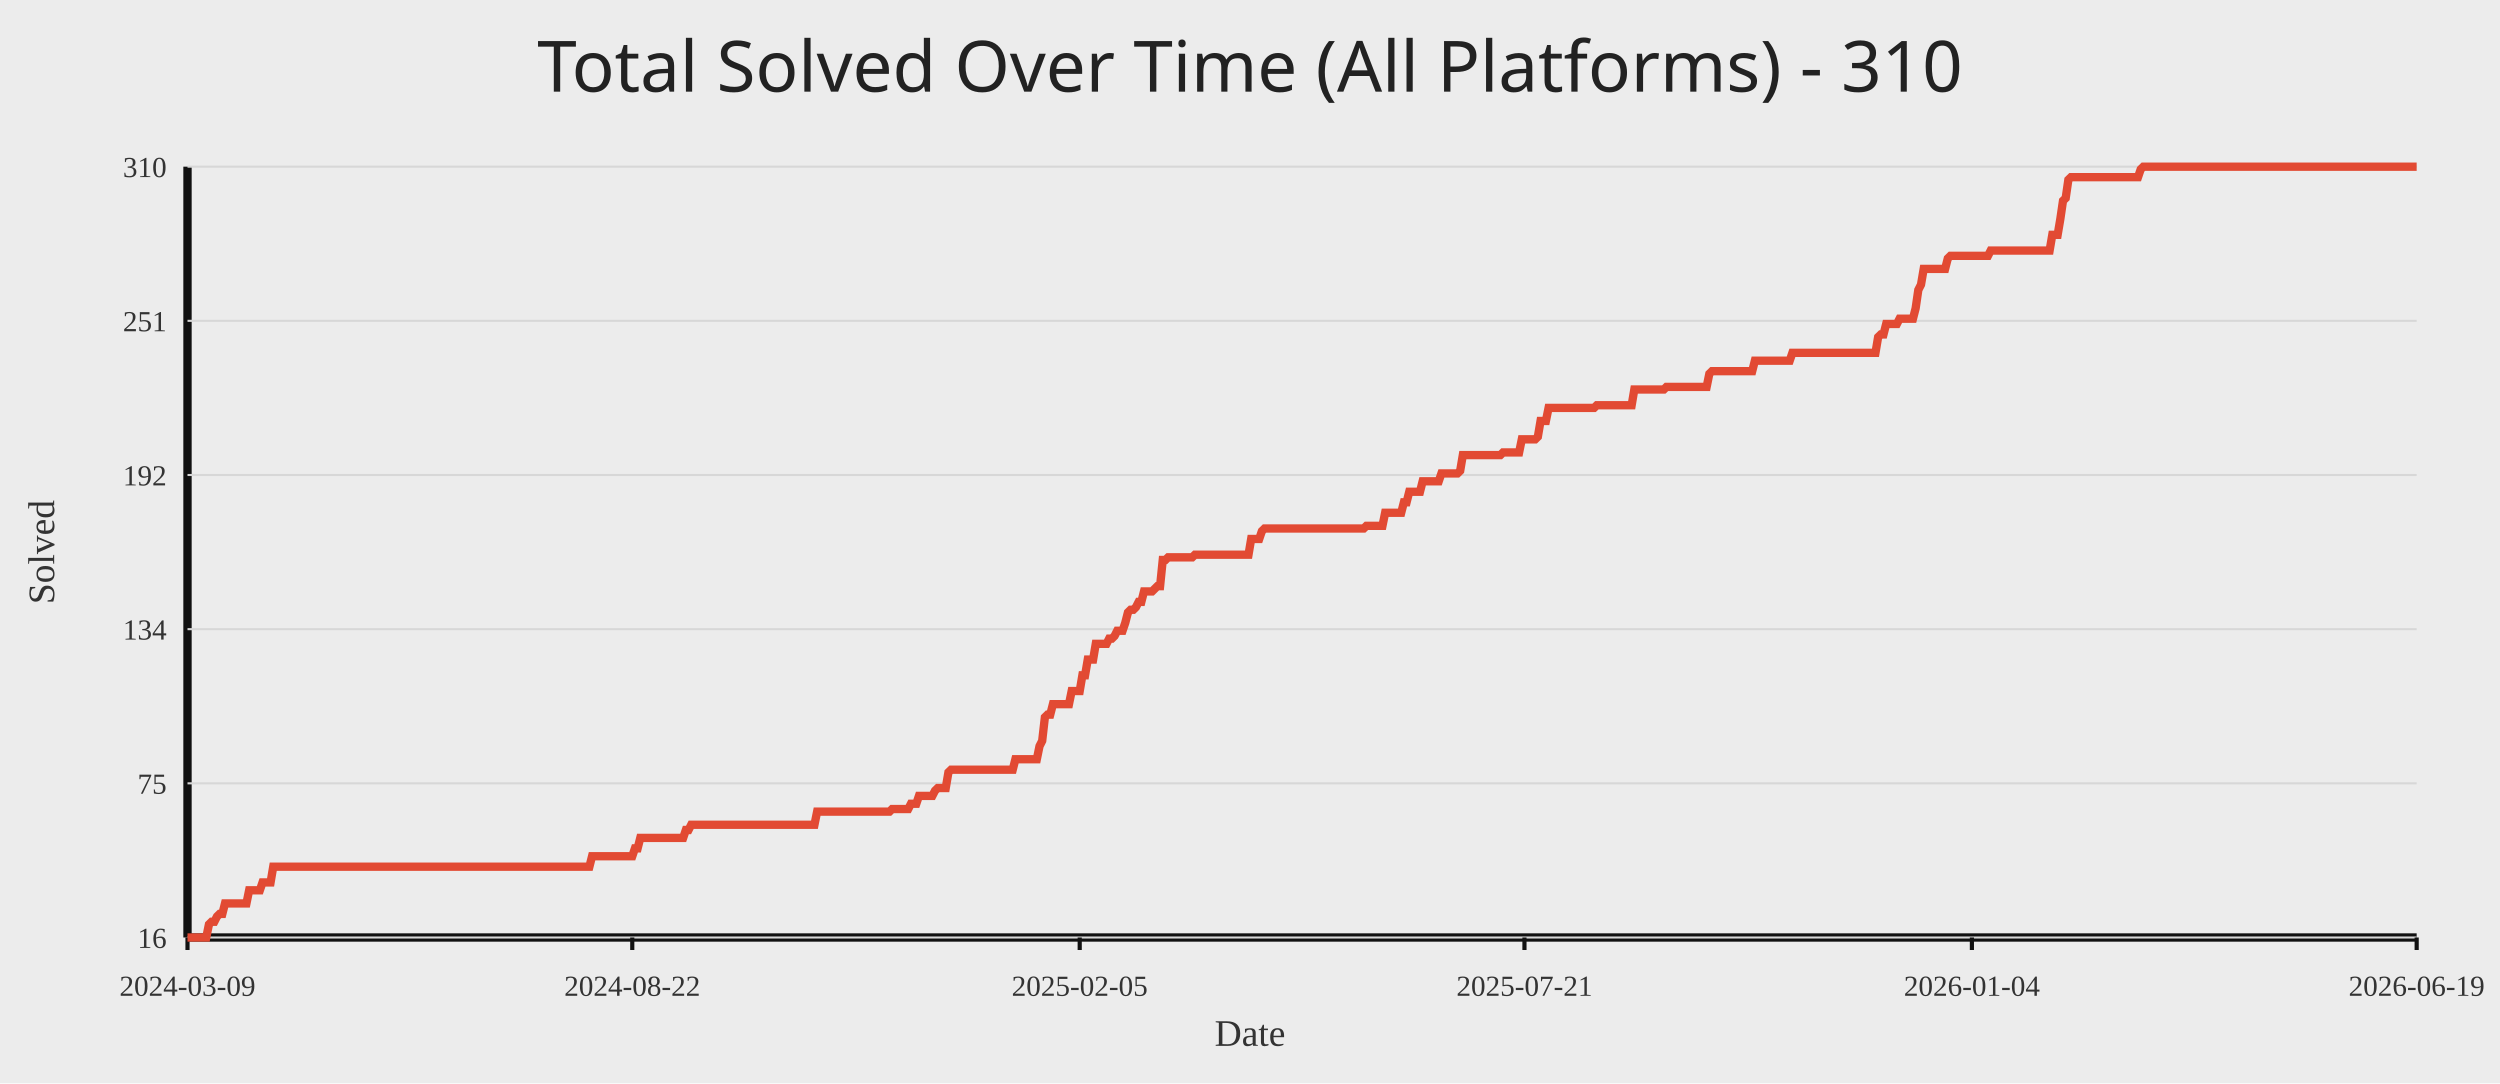
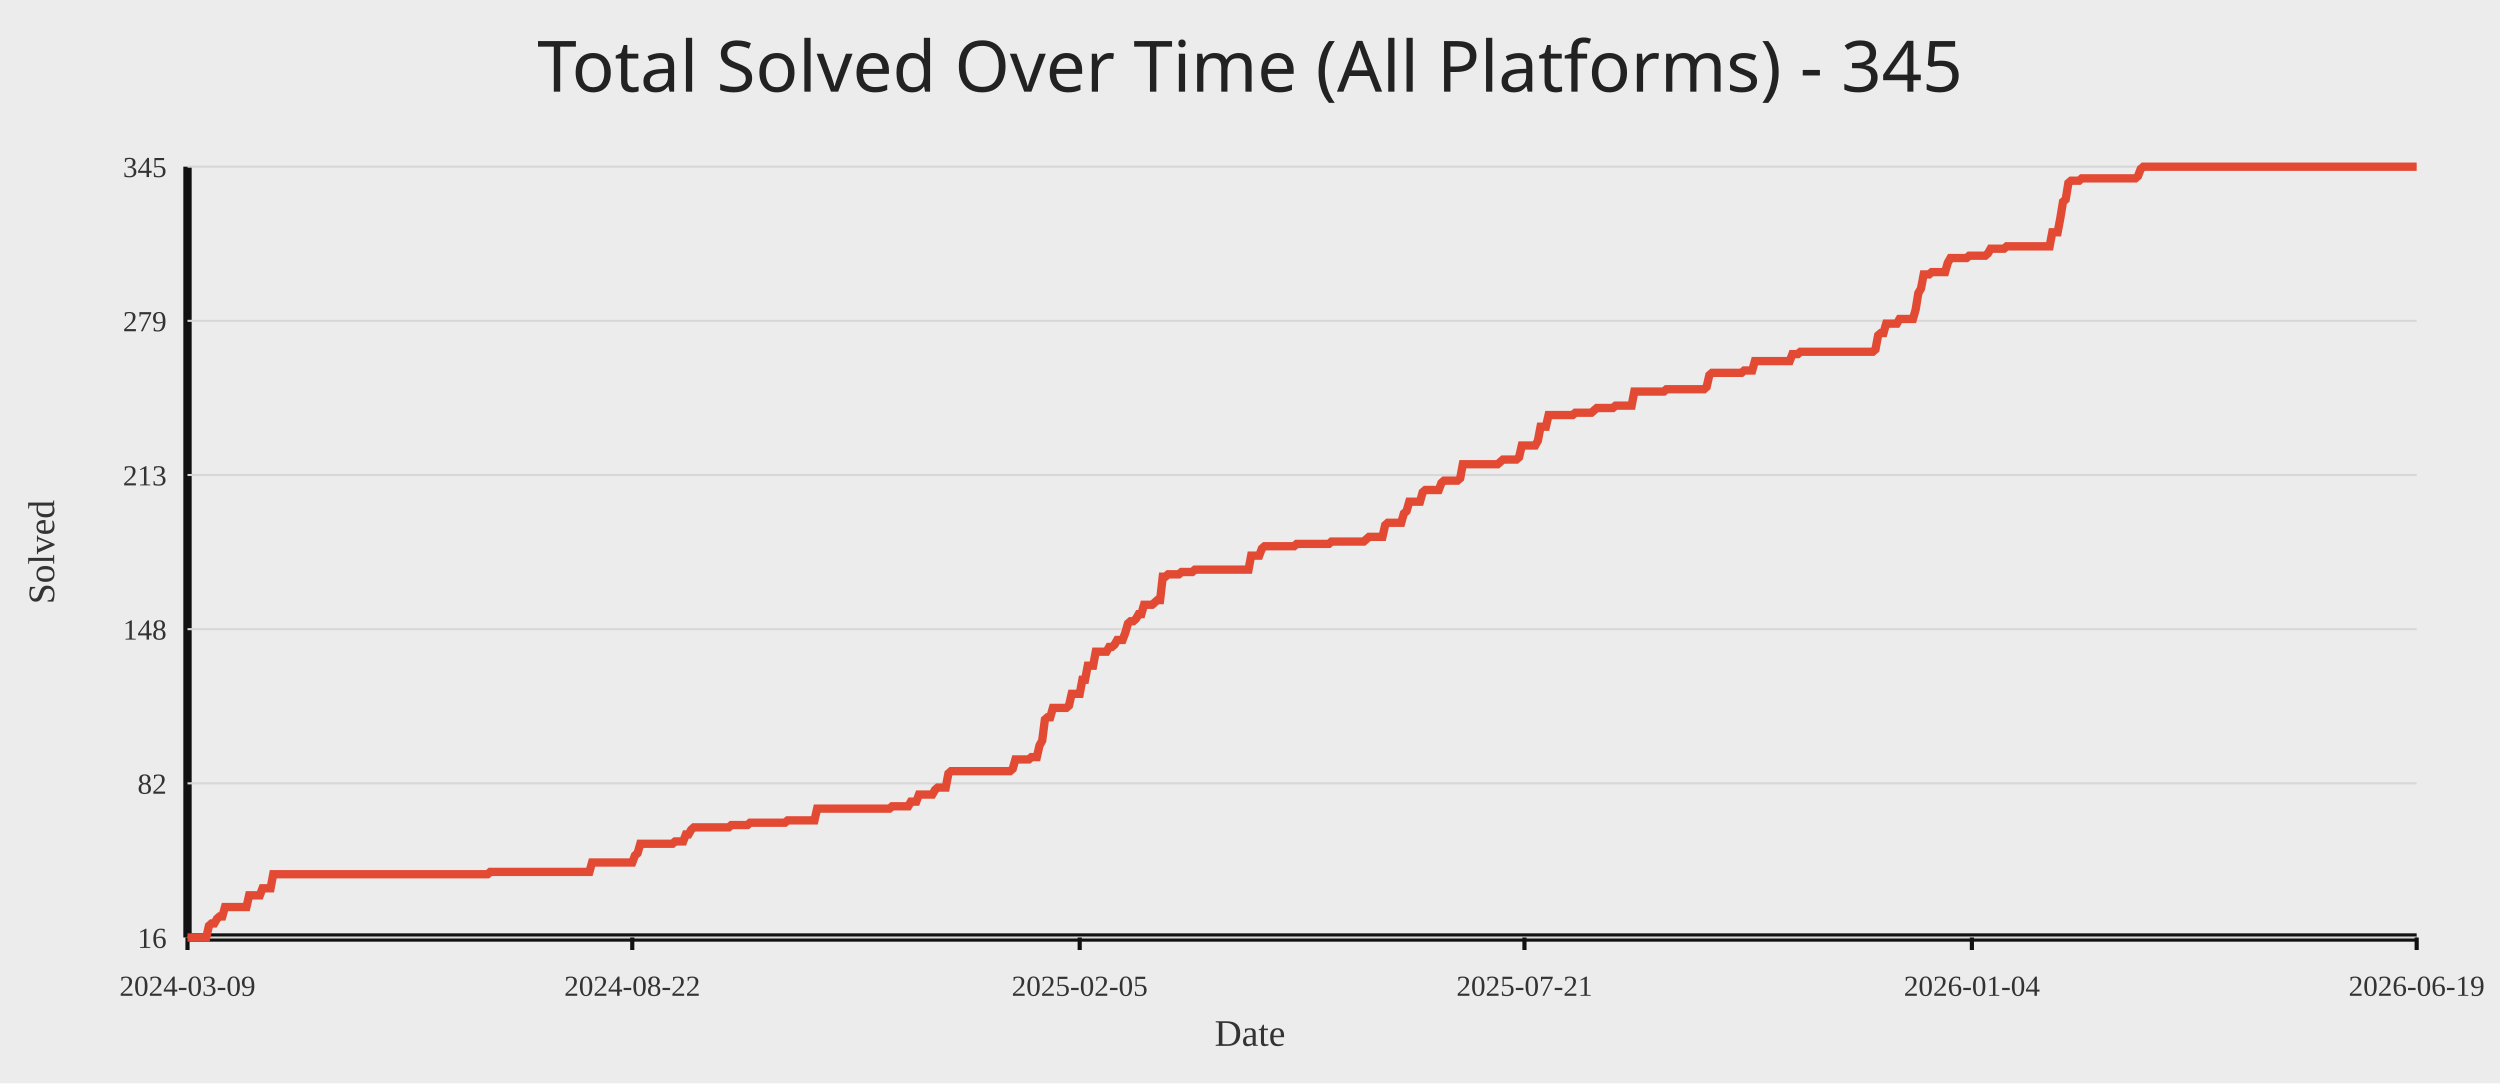
<svg xmlns="http://www.w3.org/2000/svg" width="1200" height="520">
  <rect width="100%" height="100%" fill="#ececec" />
-   <text x="50%" y="44" text-anchor="middle" fill="#222" font-size="34" font-family="Comic Sans MS, Segoe UI">Total Solved Over Time (All Platforms) - 310</text>
+   <text x="50%" y="44" text-anchor="middle" fill="#222" font-size="34" font-family="Comic Sans MS, Segoe UI">Total Solved Over Time (All Platforms) - 345</text>
  <line x1="90" y1="450" x2="1160" y2="450" stroke="#111" stroke-width="4" />
  <line x1="90" y1="80" x2="90" y2="450" stroke="#111" stroke-width="4" />
  <line x1="90" y1="450.00" x2="1160" y2="450.00" stroke="#d7d7d7" stroke-width="1" />
  <text x="80" y="455.00" text-anchor="end" fill="#333" font-size="14">16</text>
  <line x1="90" y1="376.00" x2="1160" y2="376.00" stroke="#d7d7d7" stroke-width="1" />
-   <text x="80" y="381.00" text-anchor="end" fill="#333" font-size="14">75</text>
+   <text x="80" y="381.00" text-anchor="end" fill="#333" font-size="14">82</text>
  <line x1="90" y1="302.00" x2="1160" y2="302.00" stroke="#d7d7d7" stroke-width="1" />
-   <text x="80" y="307.00" text-anchor="end" fill="#333" font-size="14">134</text>
+   <text x="80" y="307.00" text-anchor="end" fill="#333" font-size="14">148</text>
  <line x1="90" y1="228.00" x2="1160" y2="228.00" stroke="#d7d7d7" stroke-width="1" />
-   <text x="80" y="233.00" text-anchor="end" fill="#333" font-size="14">192</text>
+   <text x="80" y="233.00" text-anchor="end" fill="#333" font-size="14">213</text>
  <line x1="90" y1="154.00" x2="1160" y2="154.00" stroke="#d7d7d7" stroke-width="1" />
-   <text x="80" y="159.00" text-anchor="end" fill="#333" font-size="14">251</text>
+   <text x="80" y="159.00" text-anchor="end" fill="#333" font-size="14">279</text>
  <line x1="90" y1="80.00" x2="1160" y2="80.00" stroke="#d7d7d7" stroke-width="1" />
-   <text x="80" y="85.00" text-anchor="end" fill="#333" font-size="14">310</text>
+   <text x="80" y="85.00" text-anchor="end" fill="#333" font-size="14">345</text>
  <line x1="90.00" y1="450" x2="90.00" y2="456" stroke="#111" stroke-width="2" />
  <text x="90.00" y="478" text-anchor="middle" fill="#333" font-size="14">2024-03-09</text>
  <line x1="303.49" y1="450" x2="303.49" y2="456" stroke="#111" stroke-width="2" />
  <text x="303.49" y="478" text-anchor="middle" fill="#333" font-size="14">2024-08-22</text>
  <line x1="518.26" y1="450" x2="518.26" y2="456" stroke="#111" stroke-width="2" />
  <text x="518.26" y="478" text-anchor="middle" fill="#333" font-size="14">2025-02-05</text>
  <line x1="731.74" y1="450" x2="731.74" y2="456" stroke="#111" stroke-width="2" />
  <text x="731.74" y="478" text-anchor="middle" fill="#333" font-size="14">2025-07-21</text>
  <line x1="946.51" y1="450" x2="946.51" y2="456" stroke="#111" stroke-width="2" />
  <text x="946.51" y="478" text-anchor="middle" fill="#333" font-size="14">2026-01-04</text>
  <line x1="1160.00" y1="450" x2="1160.00" y2="456" stroke="#111" stroke-width="2" />
  <text x="1160.00" y="478" text-anchor="middle" fill="#333" font-size="14">2026-06-19</text>
-   <polyline fill="none" stroke="#e24a33" stroke-width="4" points="90.00,450.00 91.29,450.00 92.57,450.00 93.86,450.00 95.14,450.00 96.43,450.00 97.72,450.00 99.00,450.00 100.29,443.71 101.57,442.45 102.86,442.45 104.15,439.93 105.43,438.67 106.72,438.67 108.00,433.64 109.29,433.64 110.58,433.64 111.86,433.64 113.15,433.64 114.44,433.64 115.72,433.64 117.01,433.64 118.29,433.64 119.58,427.35 120.87,427.35 122.15,427.35 123.44,427.35 124.72,427.35 126.01,423.57 127.30,423.57 128.58,423.57 129.87,423.57 131.15,416.02 132.44,416.02 133.73,416.02 135.01,416.02 136.30,416.02 137.58,416.02 138.87,416.02 140.16,416.02 141.44,416.02 142.73,416.02 144.01,416.02 145.30,416.02 146.59,416.02 147.87,416.02 149.16,416.02 150.44,416.02 151.73,416.02 153.02,416.02 154.30,416.02 155.59,416.02 156.88,416.02 158.16,416.02 159.45,416.02 160.73,416.02 162.02,416.02 163.31,416.02 164.59,416.02 165.88,416.02 167.16,416.02 168.45,416.02 169.74,416.02 171.02,416.02 172.31,416.02 173.59,416.02 174.88,416.02 176.17,416.02 177.45,416.02 178.74,416.02 180.02,416.02 181.31,416.02 182.60,416.02 183.88,416.02 185.17,416.02 186.45,416.02 187.74,416.02 189.03,416.02 190.31,416.02 191.60,416.02 192.88,416.02 194.17,416.02 195.46,416.02 196.74,416.02 198.03,416.02 199.31,416.02 200.60,416.02 201.89,416.02 203.17,416.02 204.46,416.02 205.75,416.02 207.03,416.02 208.32,416.02 209.60,416.02 210.89,416.02 212.18,416.02 213.46,416.02 214.75,416.02 216.03,416.02 217.32,416.02 218.61,416.02 219.89,416.02 221.18,416.02 222.46,416.02 223.75,416.02 225.04,416.02 226.32,416.02 227.61,416.02 228.89,416.02 230.18,416.02 231.47,416.02 232.75,416.02 234.04,416.02 235.32,416.02 236.61,416.02 237.90,416.02 239.18,416.02 240.47,416.02 241.75,416.02 243.04,416.02 244.33,416.02 245.61,416.02 246.90,416.02 248.19,416.02 249.47,416.02 250.76,416.02 252.04,416.02 253.33,416.02 254.62,416.02 255.90,416.02 257.19,416.02 258.47,416.02 259.76,416.02 261.05,416.02 262.33,416.02 263.62,416.02 264.90,416.02 266.19,416.02 267.48,416.02 268.76,416.02 270.05,416.02 271.33,416.02 272.62,416.02 273.91,416.02 275.19,416.02 276.48,416.02 277.76,416.02 279.05,416.02 280.34,416.02 281.62,416.02 282.91,416.02 284.19,410.99 285.48,410.99 286.77,410.99 288.05,410.99 289.34,410.99 290.62,410.99 291.91,410.99 293.20,410.99 294.48,410.99 295.77,410.99 297.06,410.99 298.34,410.99 299.63,410.99 300.91,410.99 302.20,410.99 303.49,410.99 304.77,407.21 306.06,407.21 307.34,402.18 308.63,402.18 309.92,402.18 311.20,402.18 312.49,402.18 313.77,402.18 315.06,402.18 316.35,402.18 317.63,402.18 318.92,402.18 320.20,402.18 321.49,402.18 322.78,402.18 324.06,402.18 325.35,402.18 326.63,402.18 327.92,402.18 329.21,398.40 330.49,398.40 331.78,395.88 333.06,395.88 334.35,395.88 335.64,395.88 336.92,395.88 338.21,395.88 339.50,395.88 340.78,395.88 342.07,395.88 343.35,395.88 344.64,395.88 345.93,395.88 347.21,395.88 348.50,395.88 349.78,395.88 351.07,395.88 352.36,395.88 353.64,395.88 354.93,395.88 356.21,395.88 357.50,395.88 358.79,395.88 360.07,395.88 361.36,395.88 362.64,395.88 363.93,395.88 365.22,395.88 366.50,395.88 367.79,395.88 369.07,395.88 370.36,395.88 371.65,395.88 372.93,395.88 374.22,395.88 375.50,395.88 376.79,395.88 378.08,395.88 379.36,395.88 380.65,395.88 381.94,395.88 383.22,395.88 384.51,395.88 385.79,395.88 387.08,395.88 388.37,395.88 389.65,395.88 390.94,395.88 392.22,389.59 393.51,389.59 394.80,389.59 396.08,389.59 397.37,389.59 398.65,389.59 399.94,389.59 401.23,389.59 402.51,389.59 403.80,389.59 405.08,389.59 406.37,389.59 407.66,389.59 408.94,389.59 410.23,389.59 411.51,389.59 412.80,389.59 414.09,389.59 415.37,389.59 416.66,389.59 417.94,389.59 419.23,389.59 420.52,389.59 421.80,389.59 423.09,389.59 424.38,389.59 425.66,389.59 426.95,389.59 428.23,388.33 429.52,388.33 430.81,388.33 432.09,388.33 433.38,388.33 434.66,388.33 435.95,388.33 437.24,385.82 438.52,385.82 439.81,385.82 441.09,382.04 442.38,382.04 443.67,382.04 444.95,382.04 446.24,382.04 447.52,382.04 448.81,379.52 450.10,378.27 451.38,378.27 452.67,378.27 453.95,378.27 455.24,370.71 456.53,369.46 457.81,369.46 459.10,369.46 460.38,369.46 461.67,369.46 462.96,369.46 464.24,369.46 465.53,369.46 466.81,369.46 468.10,369.46 469.39,369.46 470.67,369.46 471.96,369.46 473.25,369.46 474.53,369.46 475.82,369.46 477.10,369.46 478.39,369.46 479.68,369.46 480.96,369.46 482.25,369.46 483.53,369.46 484.82,369.46 486.11,369.46 487.39,364.42 488.68,364.42 489.96,364.42 491.25,364.42 492.54,364.42 493.82,364.42 495.11,364.42 496.39,364.42 497.68,364.42 498.97,358.13 500.25,355.61 501.54,344.29 502.82,343.03 504.11,343.03 505.40,337.99 506.68,337.99 507.97,337.99 509.25,337.99 510.54,337.99 511.83,337.99 513.11,337.99 514.40,331.70 515.69,331.70 516.97,331.70 518.26,331.70 519.54,324.15 520.83,324.15 522.12,316.60 523.40,316.60 524.69,316.60 525.97,309.05 527.26,309.05 528.55,309.05 529.83,309.05 531.12,309.05 532.40,306.53 533.69,306.53 534.98,305.27 536.26,302.76 537.55,302.76 538.83,302.76 540.12,298.98 541.41,293.95 542.69,292.69 543.98,292.69 545.26,291.43 546.55,288.91 547.84,288.91 549.12,283.88 550.41,283.88 551.69,283.88 552.98,283.88 554.27,282.62 555.55,281.36 556.84,281.36 558.12,268.78 559.41,268.78 560.70,267.52 561.98,267.52 563.27,267.52 564.56,267.52 565.84,267.52 567.13,267.52 568.41,267.52 569.70,267.52 570.99,267.52 572.27,267.52 573.56,266.26 574.84,266.26 576.13,266.26 577.42,266.26 578.70,266.26 579.99,266.26 581.27,266.26 582.56,266.26 583.85,266.26 585.13,266.26 586.42,266.26 587.70,266.26 588.99,266.26 590.28,266.26 591.56,266.26 592.85,266.26 594.13,266.26 595.42,266.26 596.71,266.26 597.99,266.26 599.28,266.26 600.56,258.71 601.85,258.71 603.14,258.71 604.42,258.71 605.71,254.93 607.00,253.67 608.28,253.67 609.57,253.67 610.85,253.67 612.14,253.67 613.43,253.67 614.71,253.67 616.00,253.67 617.28,253.67 618.57,253.67 619.86,253.67 621.14,253.67 622.43,253.67 623.71,253.67 625.00,253.67 626.29,253.67 627.57,253.67 628.86,253.67 630.14,253.67 631.43,253.67 632.72,253.67 634.00,253.67 635.29,253.67 636.57,253.67 637.86,253.67 639.15,253.67 640.43,253.67 641.72,253.67 643.00,253.67 644.29,253.67 645.58,253.67 646.86,253.67 648.15,253.67 649.44,253.67 650.72,253.67 652.01,253.67 653.29,253.67 654.58,253.67 655.87,252.41 657.15,252.41 658.44,252.41 659.72,252.41 661.01,252.41 662.30,252.41 663.58,252.41 664.87,246.12 666.15,246.12 667.44,246.12 668.73,246.12 670.01,246.12 671.30,246.12 672.58,246.12 673.87,241.09 675.16,241.09 676.44,236.05 677.73,236.05 679.01,236.05 680.30,236.05 681.59,236.05 682.87,231.02 684.16,231.02 685.44,231.02 686.73,231.02 688.02,231.02 689.30,231.02 690.59,231.02 691.88,227.24 693.16,227.24 694.45,227.24 695.73,227.24 697.02,227.24 698.31,227.24 699.59,227.24 700.88,225.99 702.16,218.44 703.45,218.44 704.74,218.44 706.02,218.44 707.31,218.44 708.59,218.44 709.88,218.44 711.17,218.44 712.45,218.44 713.74,218.44 715.02,218.44 716.31,218.44 717.60,218.44 718.88,218.44 720.17,218.44 721.45,217.18 722.74,217.18 724.03,217.18 725.31,217.18 726.60,217.18 727.88,217.18 729.17,217.18 730.46,210.88 731.74,210.88 733.03,210.88 734.31,210.88 735.60,210.88 736.89,210.88 738.17,209.63 739.46,202.07 740.75,202.07 742.03,202.07 743.32,195.78 744.60,195.78 745.89,195.78 747.18,195.78 748.46,195.78 749.75,195.78 751.03,195.78 752.32,195.78 753.61,195.78 754.89,195.78 756.18,195.78 757.46,195.78 758.75,195.78 760.04,195.78 761.32,195.78 762.61,195.78 763.89,195.78 765.18,195.78 766.47,194.52 767.75,194.52 769.04,194.52 770.32,194.52 771.61,194.52 772.90,194.52 774.18,194.52 775.47,194.52 776.75,194.52 778.04,194.52 779.33,194.52 780.61,194.52 781.90,194.52 783.19,194.52 784.47,186.97 785.76,186.97 787.04,186.97 788.33,186.97 789.62,186.97 790.90,186.97 792.19,186.97 793.47,186.97 794.76,186.97 796.05,186.97 797.33,186.97 798.62,186.97 799.90,185.71 801.19,185.71 802.48,185.71 803.76,185.71 805.05,185.71 806.33,185.71 807.62,185.71 808.91,185.71 810.19,185.71 811.48,185.71 812.76,185.71 814.05,185.71 815.34,185.71 816.62,185.71 817.91,185.71 819.19,185.71 820.48,179.42 821.77,178.16 823.05,178.16 824.34,178.16 825.62,178.16 826.91,178.16 828.20,178.16 829.48,178.16 830.77,178.16 832.06,178.16 833.34,178.16 834.63,178.16 835.91,178.16 837.20,178.16 838.49,178.16 839.77,178.16 841.06,178.16 842.34,173.13 843.63,173.13 844.92,173.13 846.20,173.13 847.49,173.13 848.77,173.13 850.06,173.13 851.35,173.13 852.63,173.13 853.92,173.13 855.20,173.13 856.49,173.13 857.78,173.13 859.06,173.13 860.35,169.35 861.63,169.35 862.92,169.35 864.21,169.35 865.49,169.35 866.78,169.35 868.06,169.35 869.35,169.35 870.64,169.35 871.92,169.35 873.21,169.35 874.50,169.35 875.78,169.35 877.07,169.35 878.35,169.35 879.64,169.35 880.93,169.35 882.21,169.35 883.50,169.35 884.78,169.35 886.07,169.35 887.36,169.35 888.64,169.35 889.93,169.35 891.21,169.35 892.50,169.35 893.79,169.35 895.07,169.35 896.36,169.35 897.64,169.35 898.93,169.35 900.22,169.35 901.50,161.80 902.79,160.54 904.07,160.54 905.36,155.51 906.65,155.51 907.93,155.51 909.22,155.51 910.50,155.51 911.79,152.99 913.08,152.99 914.36,152.99 915.65,152.99 916.94,152.99 918.22,152.99 919.51,147.96 920.79,139.15 922.08,136.63 923.37,129.08 924.65,129.08 925.94,129.08 927.22,129.08 928.51,129.08 929.80,129.08 931.08,129.08 932.37,129.08 933.65,129.08 934.94,124.05 936.23,122.79 937.51,122.79 938.80,122.79 940.08,122.79 941.37,122.79 942.66,122.79 943.94,122.79 945.23,122.79 946.51,122.79 947.80,122.79 949.09,122.79 950.37,122.79 951.66,122.79 952.94,122.79 954.23,122.79 955.52,120.27 956.80,120.27 958.09,120.27 959.38,120.27 960.66,120.27 961.95,120.27 963.23,120.27 964.52,120.27 965.81,120.27 967.09,120.27 968.38,120.27 969.66,120.27 970.95,120.27 972.24,120.27 973.52,120.27 974.81,120.27 976.09,120.27 977.38,120.27 978.67,120.27 979.95,120.27 981.24,120.27 982.52,120.27 983.81,120.27 985.10,112.72 986.38,112.72 987.67,112.72 988.95,105.17 990.24,96.36 991.53,95.10 992.81,86.29 994.10,85.03 995.38,85.03 996.67,85.03 997.96,85.03 999.24,85.03 1000.53,85.03 1001.81,85.03 1003.10,85.03 1004.39,85.03 1005.67,85.03 1006.96,85.03 1008.25,85.03 1009.53,85.03 1010.82,85.03 1012.10,85.03 1013.39,85.03 1014.68,85.03 1015.96,85.03 1017.25,85.03 1018.53,85.03 1019.82,85.03 1021.11,85.03 1022.39,85.03 1023.68,85.03 1024.96,85.03 1026.25,85.03 1027.54,81.26 1028.82,80.00 1030.11,80.00 1031.39,80.00 1032.68,80.00 1033.97,80.00 1035.25,80.00 1036.54,80.00 1037.82,80.00 1039.11,80.00 1040.40,80.00 1041.68,80.00 1042.97,80.00 1044.25,80.00 1045.54,80.00 1046.83,80.00 1048.11,80.00 1049.40,80.00 1050.69,80.00 1051.97,80.00 1053.26,80.00 1054.54,80.00 1055.83,80.00 1057.12,80.00 1058.40,80.00 1059.69,80.00 1060.97,80.00 1062.26,80.00 1063.55,80.00 1064.83,80.00 1066.12,80.00 1067.40,80.00 1068.69,80.00 1069.98,80.00 1071.26,80.00 1072.55,80.00 1073.83,80.00 1075.12,80.00 1076.41,80.00 1077.69,80.00 1078.98,80.00 1080.26,80.00 1081.55,80.00 1082.84,80.00 1084.12,80.00 1085.41,80.00 1086.69,80.00 1087.98,80.00 1089.27,80.00 1090.55,80.00 1091.84,80.00 1093.12,80.00 1094.41,80.00 1095.70,80.00 1096.98,80.00 1098.27,80.00 1099.56,80.00 1100.84,80.00 1102.13,80.00 1103.41,80.00 1104.70,80.00 1105.99,80.00 1107.27,80.00 1108.56,80.00 1109.84,80.00 1111.13,80.00 1112.42,80.00 1113.70,80.00 1114.99,80.00 1116.27,80.00 1117.56,80.00 1118.85,80.00 1120.13,80.00 1121.42,80.00 1122.70,80.00 1123.99,80.00 1125.28,80.00 1126.56,80.00 1127.85,80.00 1129.13,80.00 1130.42,80.00 1131.71,80.00 1132.99,80.00 1134.28,80.00 1135.56,80.00 1136.85,80.00 1138.14,80.00 1139.42,80.00 1140.71,80.00 1142.00,80.00 1143.28,80.00 1144.57,80.00 1145.85,80.00 1147.14,80.00 1148.43,80.00 1149.71,80.00 1151.00,80.00 1152.28,80.00 1153.57,80.00 1154.86,80.00 1156.14,80.00 1157.43,80.00 1158.71,80.00 1160.00,80.00" />
+   <polyline fill="none" stroke="#e24a33" stroke-width="4" points="90.00,450.00 91.29,450.00 92.57,450.00 93.86,450.00 95.14,450.00 96.43,450.00 97.72,450.00 99.00,450.00 100.29,444.38 101.57,443.25 102.86,443.25 104.15,441.00 105.43,439.88 106.72,439.88 108.00,435.38 109.29,435.38 110.58,435.38 111.86,435.38 113.15,435.38 114.44,435.38 115.72,435.38 117.01,435.38 118.29,435.38 119.58,429.76 120.87,429.76 122.15,429.76 123.44,429.76 124.72,429.76 126.01,426.38 127.30,426.38 128.58,426.38 129.87,426.38 131.15,419.64 132.44,419.64 133.73,419.64 135.01,419.64 136.30,419.64 137.58,419.64 138.87,419.64 140.16,419.64 141.44,419.64 142.73,419.64 144.01,419.64 145.30,419.64 146.59,419.64 147.87,419.64 149.16,419.64 150.44,419.64 151.73,419.64 153.02,419.64 154.30,419.64 155.59,419.64 156.88,419.64 158.16,419.64 159.45,419.64 160.73,419.64 162.02,419.64 163.31,419.64 164.59,419.64 165.88,419.64 167.16,419.64 168.45,419.64 169.74,419.64 171.02,419.64 172.31,419.64 173.59,419.64 174.88,419.64 176.17,419.64 177.45,419.64 178.74,419.64 180.02,419.64 181.31,419.64 182.60,419.64 183.88,419.64 185.17,419.64 186.45,419.64 187.74,419.64 189.03,419.64 190.31,419.64 191.60,419.64 192.88,419.64 194.17,419.64 195.46,419.64 196.74,419.64 198.03,419.64 199.31,419.64 200.60,419.64 201.89,419.64 203.17,419.64 204.46,419.64 205.75,419.64 207.03,419.64 208.32,419.64 209.60,419.64 210.89,419.64 212.18,419.64 213.46,419.64 214.75,419.64 216.03,419.64 217.32,419.64 218.61,419.64 219.89,419.64 221.18,419.64 222.46,419.64 223.75,419.64 225.04,419.64 226.32,419.64 227.61,419.64 228.89,419.64 230.18,419.64 231.47,419.64 232.75,419.64 234.04,419.64 235.32,418.51 236.61,418.51 237.90,418.51 239.18,418.51 240.47,418.51 241.75,418.51 243.04,418.51 244.33,418.51 245.61,418.51 246.90,418.51 248.19,418.51 249.47,418.51 250.76,418.51 252.04,418.51 253.33,418.51 254.62,418.51 255.90,418.51 257.19,418.51 258.47,418.51 259.76,418.51 261.05,418.51 262.33,418.51 263.62,418.51 264.90,418.51 266.19,418.51 267.48,418.51 268.76,418.51 270.05,418.51 271.33,418.51 272.62,418.51 273.91,418.51 275.19,418.51 276.48,418.51 277.76,418.51 279.05,418.51 280.34,418.51 281.62,418.51 282.91,418.51 284.19,414.01 285.48,414.01 286.77,414.01 288.05,414.01 289.34,414.01 290.62,414.01 291.91,414.01 293.20,414.01 294.48,414.01 295.77,414.01 297.06,414.01 298.34,414.01 299.63,414.01 300.91,414.01 302.20,414.01 303.49,414.01 304.77,410.64 306.06,409.51 307.34,405.02 308.63,405.02 309.92,405.02 311.20,405.02 312.49,405.02 313.77,405.02 315.06,405.02 316.35,405.02 317.63,405.02 318.92,405.02 320.20,405.02 321.49,405.02 322.78,405.02 324.06,403.89 325.35,403.89 326.63,403.89 327.92,403.89 329.21,400.52 330.49,400.52 331.78,398.27 333.06,397.14 334.35,397.14 335.64,397.14 336.92,397.14 338.21,397.14 339.50,397.14 340.78,397.14 342.07,397.14 343.35,397.14 344.64,397.14 345.93,397.14 347.21,397.14 348.50,397.14 349.78,397.14 351.07,396.02 352.36,396.02 353.64,396.02 354.93,396.02 356.21,396.02 357.50,396.02 358.79,396.02 360.07,394.89 361.36,394.89 362.64,394.89 363.93,394.89 365.22,394.89 366.50,394.89 367.79,394.89 369.07,394.89 370.36,394.89 371.65,394.89 372.93,394.89 374.22,394.89 375.50,394.89 376.79,394.89 378.08,393.77 379.36,393.77 380.65,393.77 381.94,393.77 383.22,393.77 384.51,393.77 385.79,393.77 387.08,393.77 388.37,393.77 389.65,393.77 390.94,393.77 392.22,388.15 393.51,388.15 394.80,388.15 396.08,388.15 397.37,388.15 398.65,388.15 399.94,388.15 401.23,388.15 402.51,388.15 403.80,388.15 405.08,388.15 406.37,388.15 407.66,388.15 408.94,388.15 410.23,388.15 411.51,388.15 412.80,388.15 414.09,388.15 415.37,388.15 416.66,388.15 417.94,388.15 419.23,388.15 420.52,388.15 421.80,388.15 423.09,388.15 424.38,388.15 425.66,388.15 426.95,388.15 428.23,387.02 429.52,387.02 430.81,387.02 432.09,387.02 433.38,387.02 434.66,387.02 435.95,387.02 437.24,384.77 438.52,384.77 439.81,384.77 441.09,381.40 442.38,381.40 443.67,381.40 444.95,381.40 446.24,381.40 447.52,381.40 448.81,379.15 450.10,378.02 451.38,378.02 452.67,378.02 453.95,378.02 455.24,371.28 456.53,370.15 457.81,370.15 459.10,370.15 460.38,370.15 461.67,370.15 462.96,370.15 464.24,370.15 465.53,370.15 466.81,370.15 468.10,370.15 469.39,370.15 470.67,370.15 471.96,370.15 473.25,370.15 474.53,370.15 475.82,370.15 477.10,370.15 478.39,370.15 479.68,370.15 480.96,370.15 482.25,370.15 483.53,370.15 484.82,370.15 486.11,369.03 487.39,364.53 488.68,364.53 489.96,364.53 491.25,364.53 492.54,364.53 493.82,364.53 495.11,363.40 496.39,363.40 497.68,363.40 498.97,357.78 500.25,355.53 501.54,345.41 502.82,344.29 504.11,344.29 505.40,339.79 506.68,339.79 507.97,339.79 509.25,339.79 510.54,339.79 511.83,339.79 513.11,338.66 514.40,333.04 515.69,333.04 516.97,333.04 518.26,333.04 519.54,326.29 520.83,326.29 522.12,319.54 523.40,319.54 524.69,319.54 525.97,312.80 527.26,312.80 528.55,312.80 529.83,312.80 531.12,312.80 532.40,310.55 533.69,310.55 534.98,309.42 536.26,307.17 537.55,307.17 538.83,307.17 540.12,303.80 541.41,299.30 542.69,298.18 543.98,298.18 545.26,297.05 546.55,294.80 547.84,294.80 549.12,290.30 550.41,290.30 551.69,290.30 552.98,290.30 554.27,289.18 555.55,288.05 556.84,288.05 558.12,276.81 559.41,276.81 560.70,275.68 561.98,275.68 563.27,275.68 564.56,275.68 565.84,275.68 567.13,274.56 568.41,274.56 569.70,274.56 570.99,274.56 572.27,274.56 573.56,273.43 574.84,273.43 576.13,273.43 577.42,273.43 578.70,273.43 579.99,273.43 581.27,273.43 582.56,273.43 583.85,273.43 585.13,273.43 586.42,273.43 587.70,273.43 588.99,273.43 590.28,273.43 591.56,273.43 592.85,273.43 594.13,273.43 595.42,273.43 596.71,273.43 597.99,273.43 599.28,273.43 600.56,266.69 601.85,266.69 603.14,266.69 604.42,266.69 605.71,263.31 607.00,262.19 608.28,262.19 609.57,262.19 610.85,262.19 612.14,262.19 613.43,262.19 614.71,262.19 616.00,262.19 617.28,262.19 618.57,262.19 619.86,262.19 621.14,262.19 622.43,261.06 623.71,261.06 625.00,261.06 626.29,261.06 627.57,261.06 628.86,261.06 630.14,261.06 631.43,261.06 632.72,261.06 634.00,261.06 635.29,261.06 636.57,261.06 637.86,261.06 639.15,259.94 640.43,259.94 641.72,259.94 643.00,259.94 644.29,259.94 645.58,259.94 646.86,259.94 648.15,259.94 649.44,259.94 650.72,259.94 652.01,259.94 653.29,259.94 654.58,259.94 655.87,258.81 657.15,257.69 658.44,257.69 659.72,257.69 661.01,257.69 662.30,257.69 663.58,257.69 664.87,252.07 666.15,250.94 667.44,250.94 668.73,250.94 670.01,250.94 671.30,250.94 672.58,250.94 673.87,246.44 675.16,245.32 676.44,240.82 677.73,240.82 679.01,240.82 680.30,240.82 681.59,240.82 682.87,236.32 684.16,235.20 685.44,235.20 686.73,235.20 688.02,235.20 689.30,235.20 690.59,235.20 691.88,231.82 693.16,230.70 694.45,230.70 695.73,230.70 697.02,230.70 698.31,230.70 699.59,230.70 700.88,229.57 702.16,222.83 703.45,222.83 704.74,222.83 706.02,222.83 707.31,222.83 708.59,222.83 709.88,222.83 711.17,222.83 712.45,222.83 713.74,222.83 715.02,222.83 716.31,222.83 717.60,222.83 718.88,222.83 720.17,221.70 721.45,220.58 722.74,220.58 724.03,220.58 725.31,220.58 726.60,220.58 727.88,220.58 729.17,219.45 730.46,213.83 731.74,213.83 733.03,213.83 734.31,213.83 735.60,213.83 736.89,213.83 738.17,211.58 739.46,204.83 740.75,204.83 742.03,204.83 743.32,199.21 744.60,199.21 745.89,199.21 747.18,199.21 748.46,199.21 749.75,199.21 751.03,199.21 752.32,199.21 753.61,199.21 754.89,199.21 756.18,198.09 757.46,198.09 758.75,198.09 760.04,198.09 761.32,198.09 762.61,198.09 763.89,198.09 765.18,196.96 766.47,195.84 767.75,195.84 769.04,195.84 770.32,195.84 771.61,195.84 772.90,195.84 774.18,195.84 775.47,194.71 776.75,194.71 778.04,194.71 779.33,194.71 780.61,194.71 781.90,194.71 783.19,194.71 784.47,187.96 785.76,187.96 787.04,187.96 788.33,187.96 789.62,187.96 790.90,187.96 792.19,187.96 793.47,187.96 794.76,187.96 796.05,187.96 797.33,187.96 798.62,187.96 799.90,186.84 801.19,186.84 802.48,186.84 803.76,186.84 805.05,186.84 806.33,186.84 807.62,186.84 808.91,186.84 810.19,186.84 811.48,186.84 812.76,186.84 814.05,186.84 815.34,186.84 816.62,186.84 817.91,186.84 819.19,185.71 820.48,180.09 821.77,178.97 823.05,178.97 824.34,178.97 825.62,178.97 826.91,178.97 828.20,178.97 829.48,178.97 830.77,178.97 832.06,178.97 833.34,178.97 834.63,178.97 835.91,178.97 837.20,177.84 838.49,177.84 839.77,177.84 841.06,177.84 842.34,173.34 843.63,173.34 844.92,173.34 846.20,173.34 847.49,173.34 848.77,173.34 850.06,173.34 851.35,173.34 852.63,173.34 853.92,173.34 855.20,173.34 856.49,173.34 857.78,173.34 859.06,173.34 860.35,169.97 861.63,169.97 862.92,169.97 864.21,168.84 865.49,168.84 866.78,168.84 868.06,168.84 869.35,168.84 870.64,168.84 871.92,168.84 873.21,168.84 874.50,168.84 875.78,168.84 877.07,168.84 878.35,168.84 879.64,168.84 880.93,168.84 882.21,168.84 883.50,168.84 884.78,168.84 886.07,168.84 887.36,168.84 888.64,168.84 889.93,168.84 891.21,168.84 892.50,168.84 893.79,168.84 895.07,168.84 896.36,168.84 897.64,168.84 898.93,168.84 900.22,167.72 901.50,160.97 902.79,159.85 904.07,159.85 905.36,155.35 906.65,155.35 907.93,155.35 909.22,155.35 910.50,155.35 911.79,153.10 913.08,153.10 914.36,153.10 915.65,153.10 916.94,153.10 918.22,153.10 919.51,148.60 920.79,140.73 922.08,138.48 923.37,131.73 924.65,131.73 925.94,131.73 927.22,130.61 928.51,130.61 929.80,130.61 931.08,130.61 932.37,130.61 933.65,130.61 934.94,126.11 936.23,123.86 937.51,123.86 938.80,123.86 940.08,123.86 941.37,123.86 942.66,123.86 943.94,123.86 945.23,122.74 946.51,122.74 947.80,122.74 949.09,122.74 950.37,122.74 951.66,122.74 952.94,122.74 954.23,121.61 955.52,119.36 956.80,119.36 958.09,119.36 959.38,119.36 960.66,119.36 961.95,119.36 963.23,118.24 964.52,118.24 965.81,118.24 967.09,118.24 968.38,118.24 969.66,118.24 970.95,118.24 972.24,118.24 973.52,118.24 974.81,118.24 976.09,118.24 977.38,118.24 978.67,118.24 979.95,118.24 981.24,118.24 982.52,118.24 983.81,118.24 985.10,111.49 986.38,111.49 987.67,111.49 988.95,104.74 990.24,96.87 991.53,95.74 992.81,87.87 994.10,86.75 995.38,86.75 996.67,86.75 997.96,86.75 999.24,85.62 1000.53,85.62 1001.81,85.62 1003.10,85.62 1004.39,85.62 1005.67,85.62 1006.96,85.62 1008.25,85.62 1009.53,85.62 1010.82,85.62 1012.10,85.62 1013.39,85.62 1014.68,85.62 1015.96,85.62 1017.25,85.62 1018.53,85.62 1019.82,85.62 1021.11,85.62 1022.39,85.62 1023.68,85.62 1024.96,85.62 1026.25,84.50 1027.54,81.12 1028.82,80.00 1030.11,80.00 1031.39,80.00 1032.68,80.00 1033.97,80.00 1035.25,80.00 1036.54,80.00 1037.82,80.00 1039.11,80.00 1040.40,80.00 1041.68,80.00 1042.97,80.00 1044.25,80.00 1045.54,80.00 1046.83,80.00 1048.11,80.00 1049.40,80.00 1050.69,80.00 1051.97,80.00 1053.26,80.00 1054.54,80.00 1055.83,80.00 1057.12,80.00 1058.40,80.00 1059.69,80.00 1060.97,80.00 1062.26,80.00 1063.55,80.00 1064.83,80.00 1066.12,80.00 1067.40,80.00 1068.69,80.00 1069.98,80.00 1071.26,80.00 1072.55,80.00 1073.83,80.00 1075.12,80.00 1076.41,80.00 1077.69,80.00 1078.98,80.00 1080.26,80.00 1081.55,80.00 1082.84,80.00 1084.12,80.00 1085.41,80.00 1086.69,80.00 1087.98,80.00 1089.27,80.00 1090.55,80.00 1091.84,80.00 1093.12,80.00 1094.41,80.00 1095.70,80.00 1096.98,80.00 1098.27,80.00 1099.56,80.00 1100.84,80.00 1102.13,80.00 1103.41,80.00 1104.70,80.00 1105.99,80.00 1107.27,80.00 1108.56,80.00 1109.84,80.00 1111.13,80.00 1112.42,80.00 1113.70,80.00 1114.99,80.00 1116.27,80.00 1117.56,80.00 1118.85,80.00 1120.13,80.00 1121.42,80.00 1122.70,80.00 1123.99,80.00 1125.28,80.00 1126.56,80.00 1127.85,80.00 1129.13,80.00 1130.42,80.00 1131.71,80.00 1132.99,80.00 1134.28,80.00 1135.56,80.00 1136.85,80.00 1138.14,80.00 1139.42,80.00 1140.71,80.00 1142.00,80.00 1143.28,80.00 1144.57,80.00 1145.85,80.00 1147.14,80.00 1148.43,80.00 1149.71,80.00 1151.00,80.00 1152.28,80.00 1153.57,80.00 1154.86,80.00 1156.14,80.00 1157.43,80.00 1158.71,80.00 1160.00,80.00" />
  <text x="50%" y="502" text-anchor="middle" fill="#333" font-size="18">Date</text>
  <text x="26" y="265.00" transform="rotate(-90 26 265.00)" text-anchor="middle" fill="#333" font-size="18">Solved</text>
</svg>
